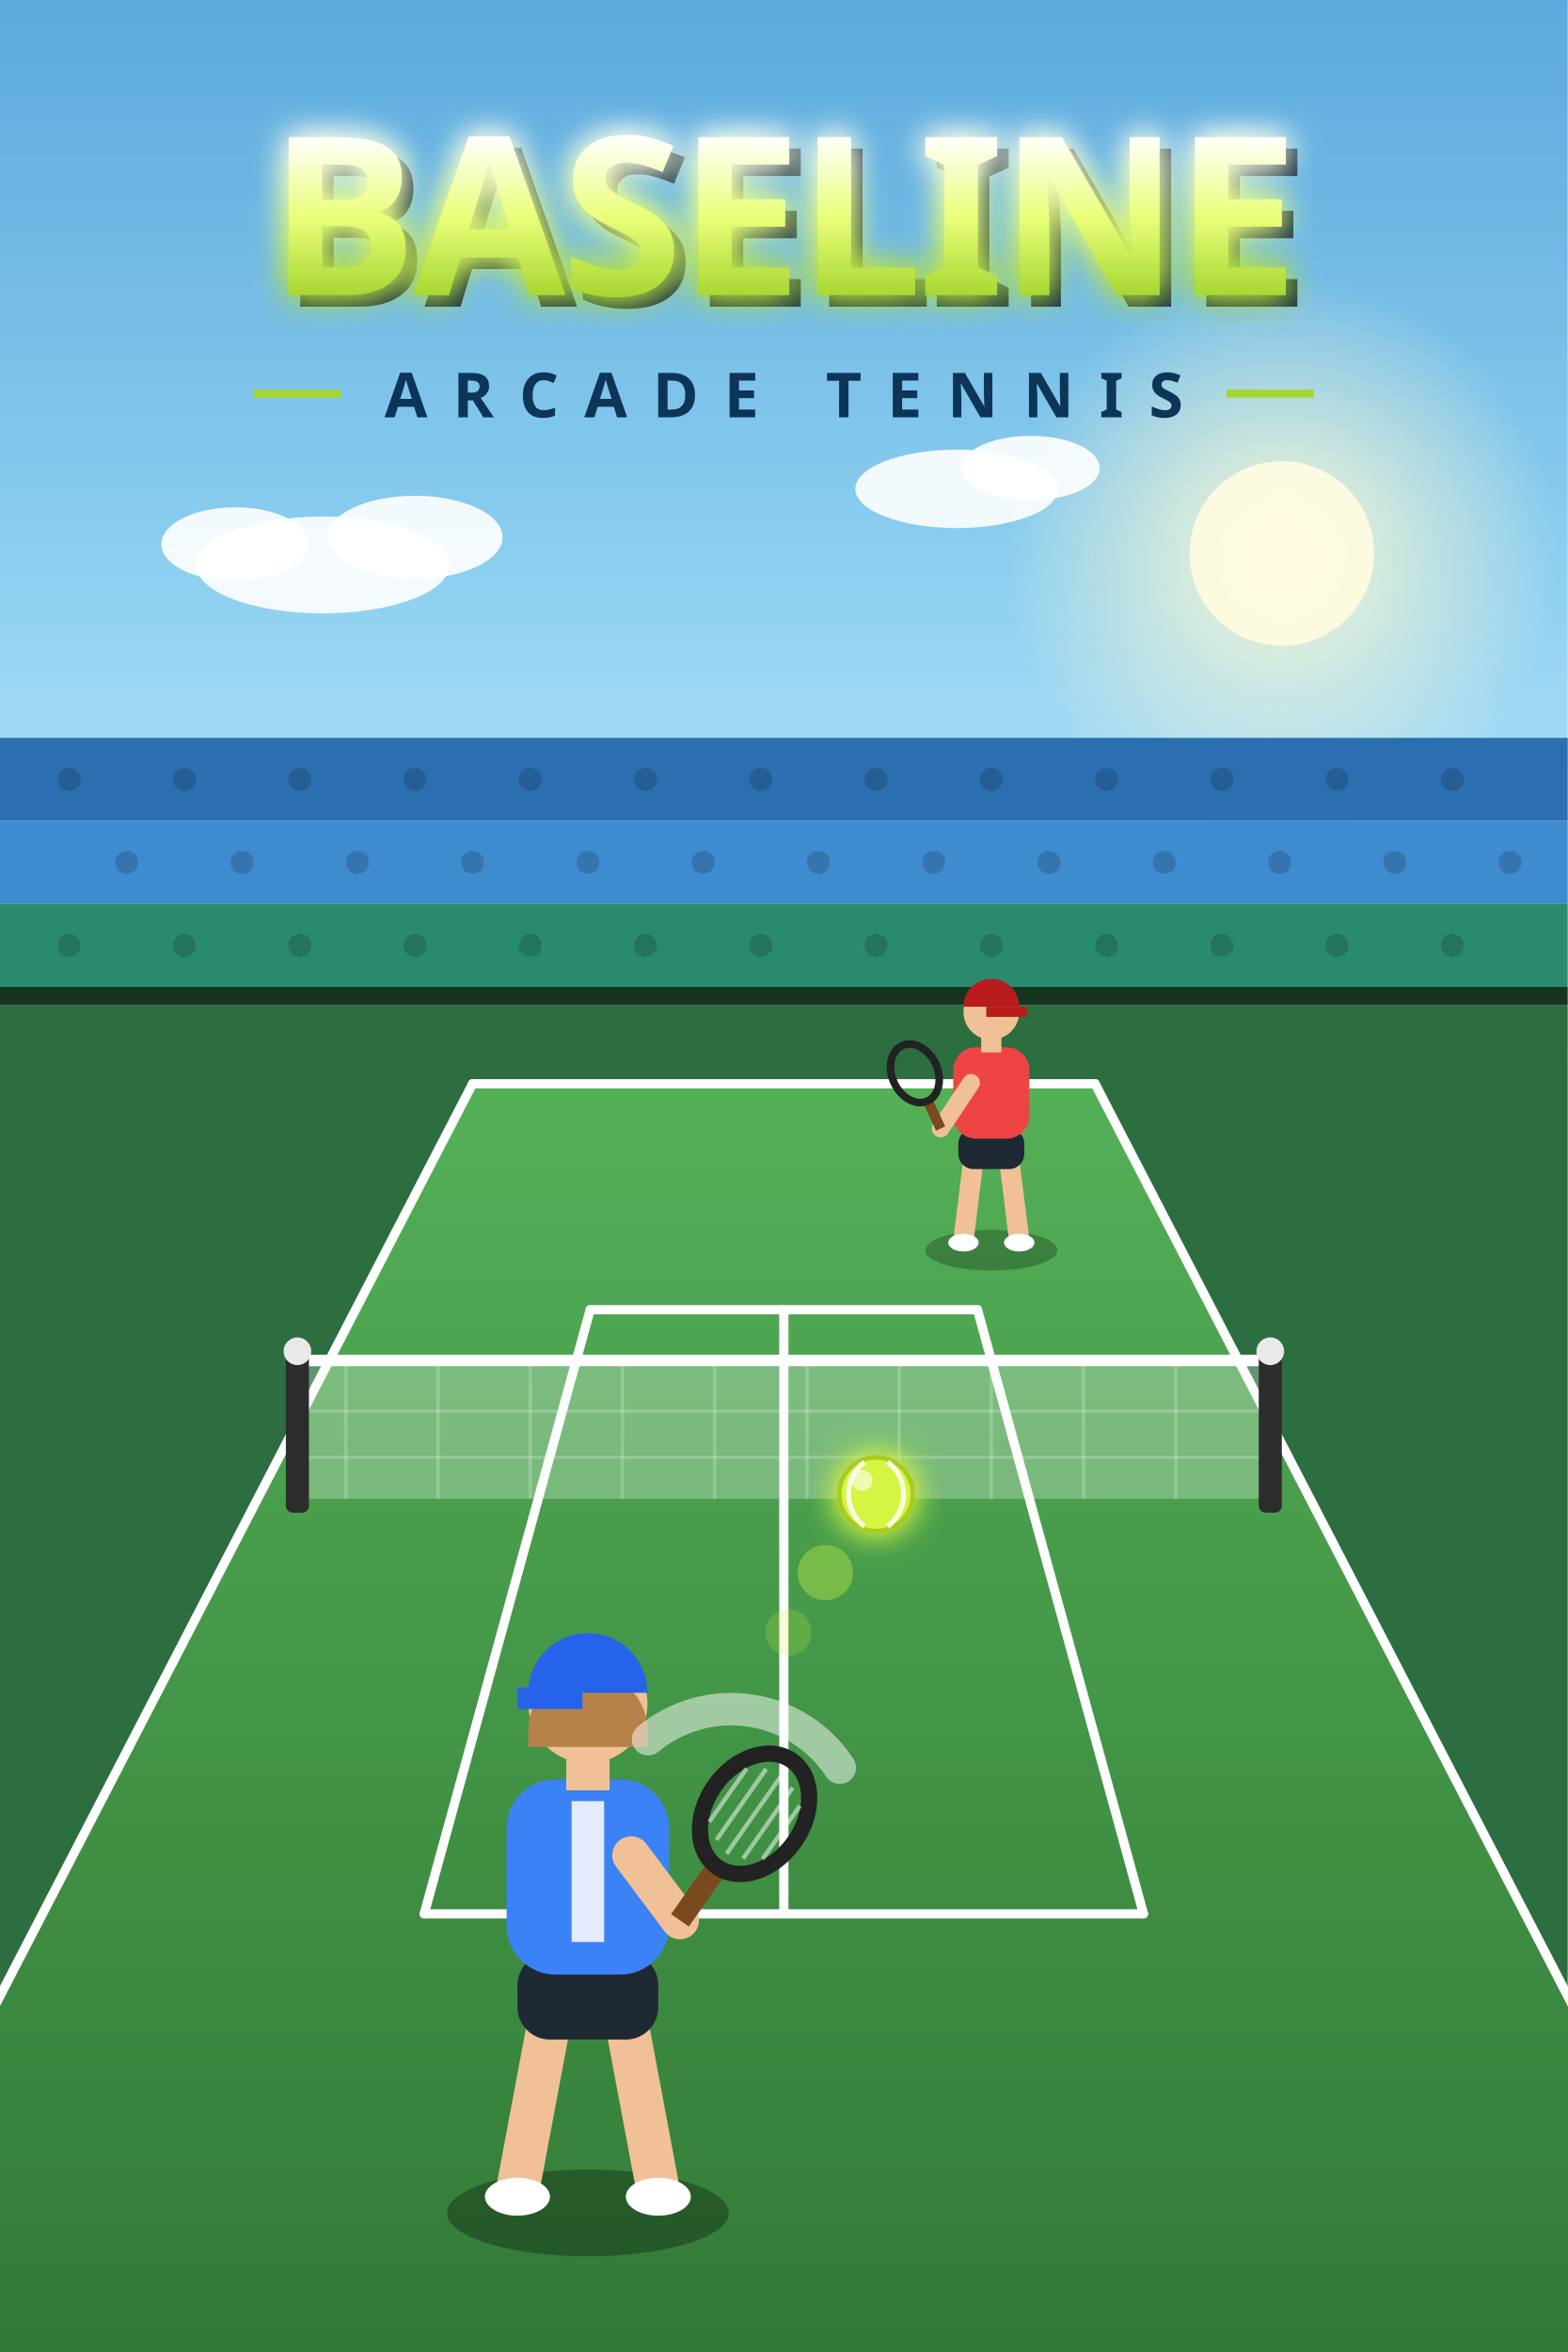
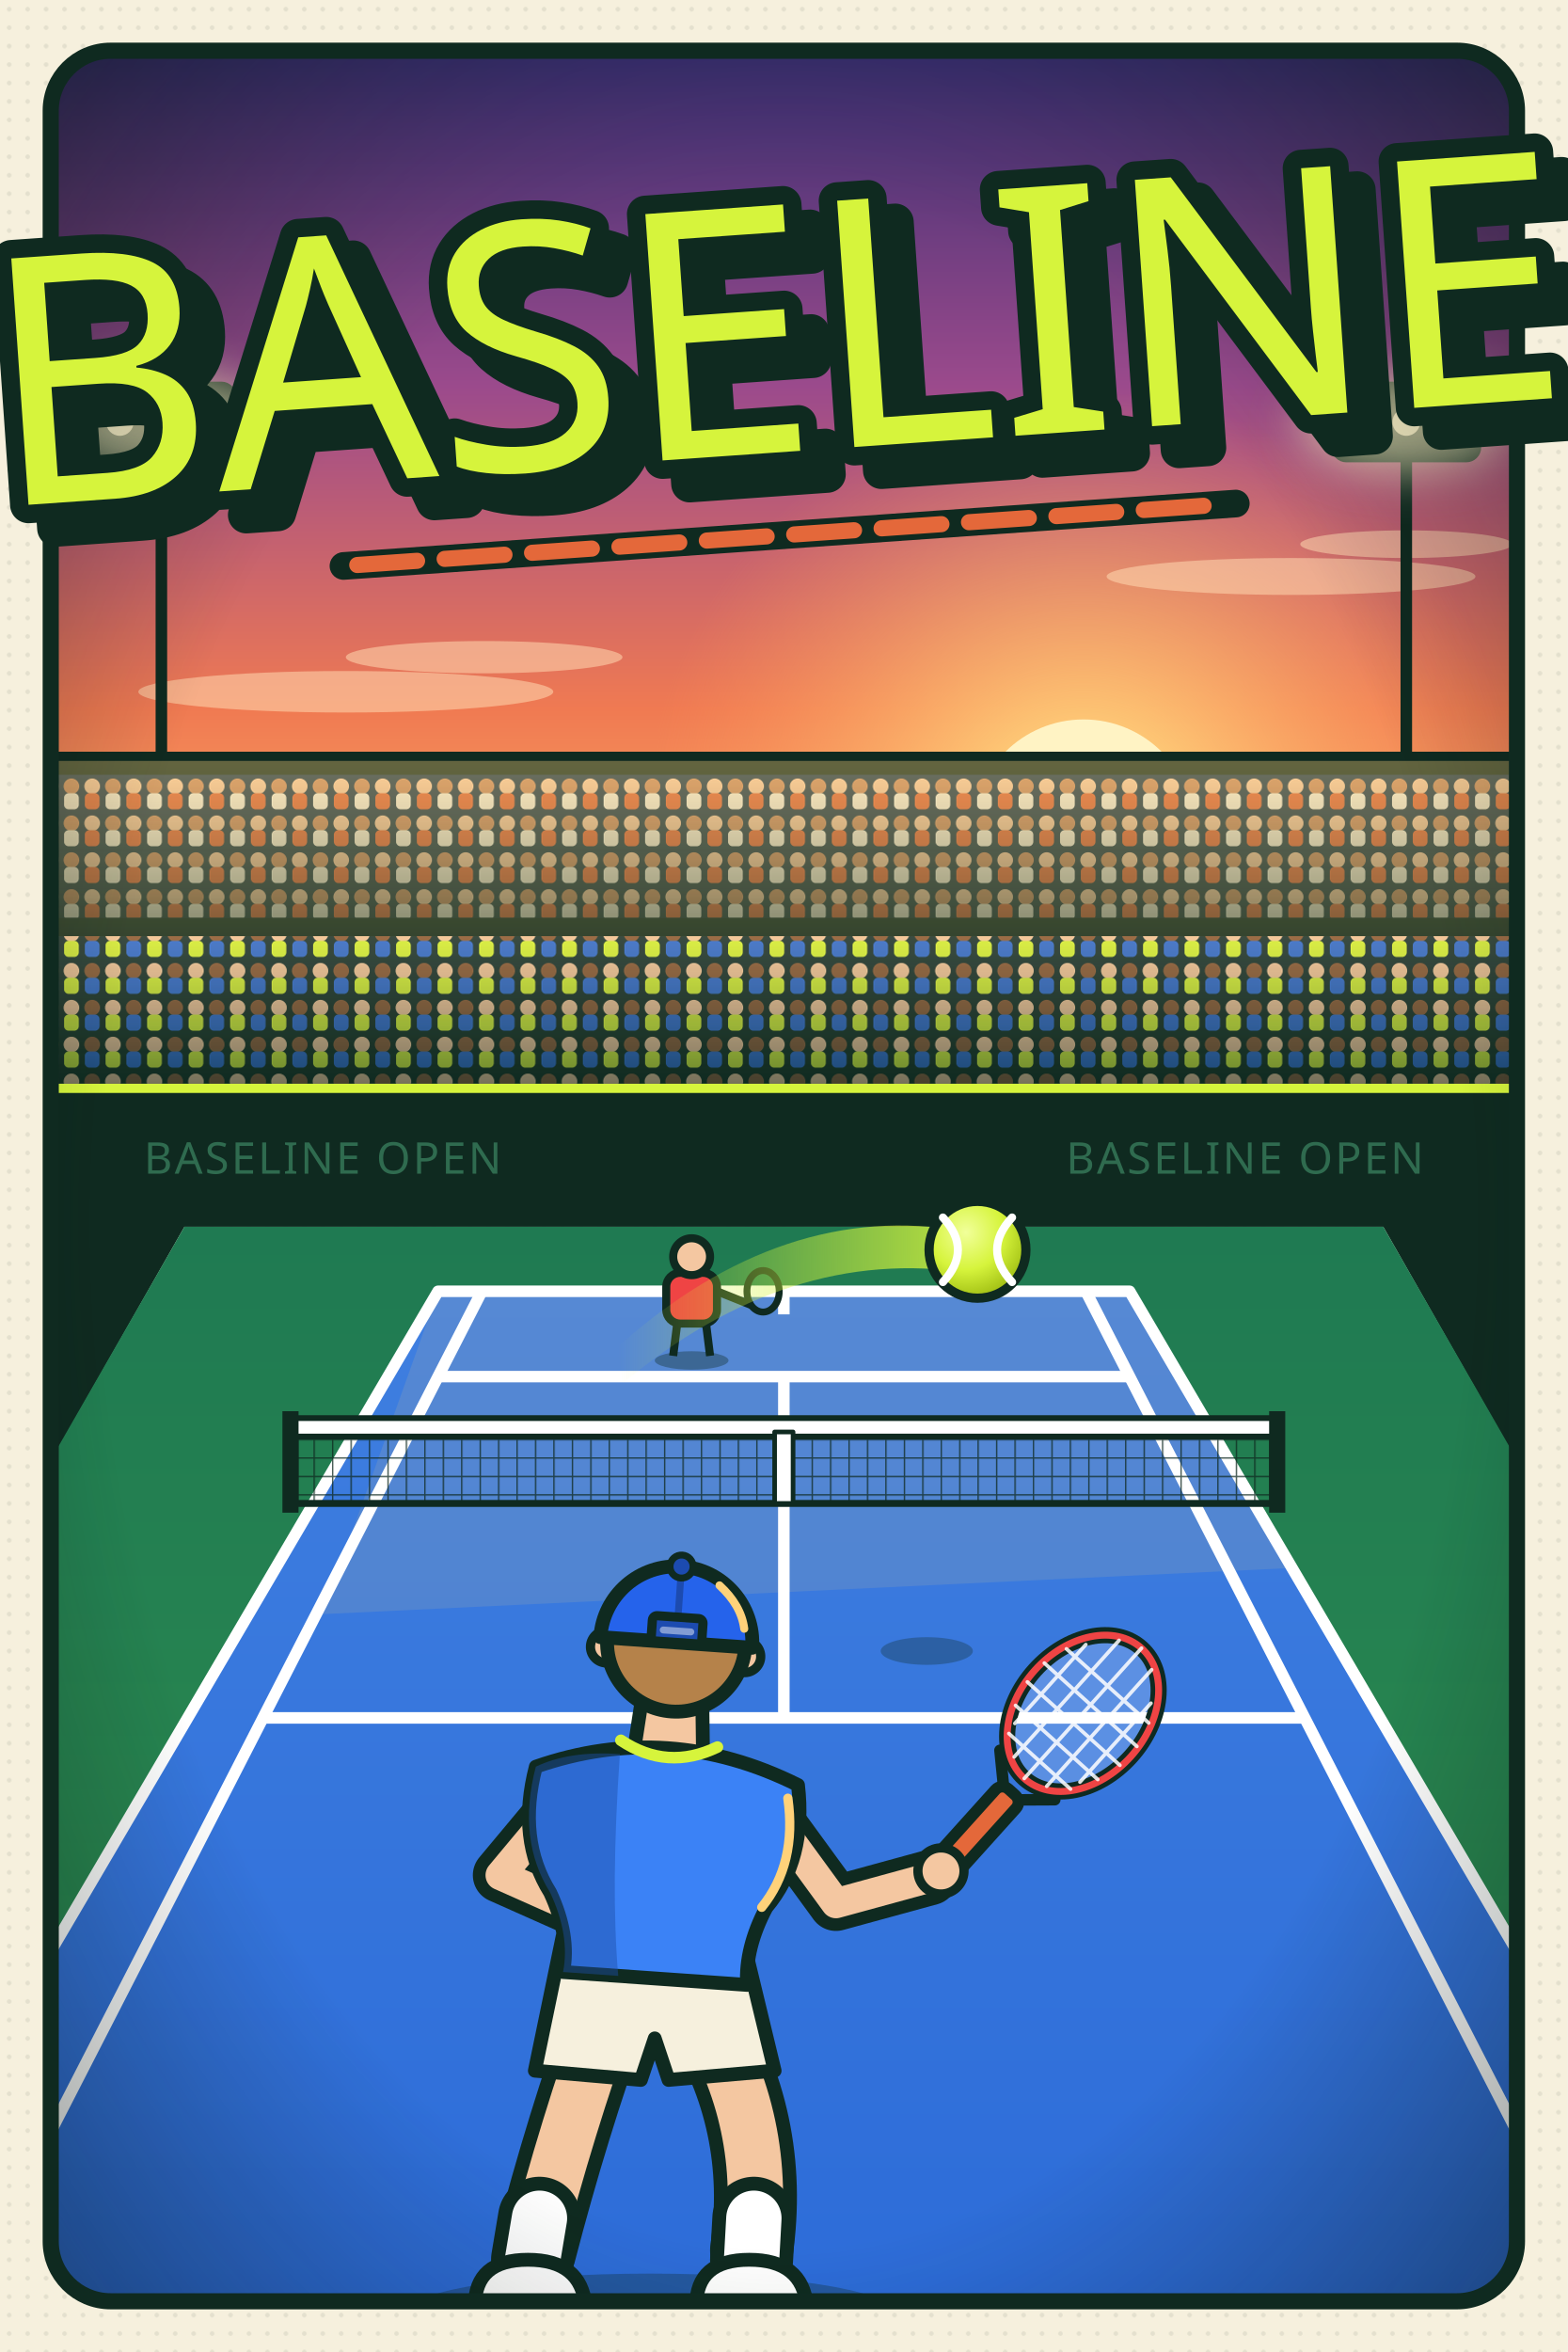
<svg xmlns="http://www.w3.org/2000/svg" viewBox="0 0 680 1020" width="400" height="600">
  <defs>
-     <linearGradient id="bliSky" x1="0" y1="0" x2="0" y2="1">
-       <stop offset="0" stop-color="#5ba9dd" />
-       <stop offset="0.55" stop-color="#8ed0f0" />
-       <stop offset="1" stop-color="#cdeeff" />
+     <linearGradient id="bl2Sky" x1="0" y1="0" x2="0" y2="1">
+       <stop offset="0" stop-color="#2a2a6e" />
+       <stop offset="0.38" stop-color="#9b4a8c" />
+       <stop offset="0.7" stop-color="#f07a52" />
+       <stop offset="1" stop-color="#ffc56b" />
    </linearGradient>
-     <linearGradient id="bliCourt" x1="0" y1="0" x2="0" y2="1">
-       <stop offset="0" stop-color="#54b057" />
-       <stop offset="1" stop-color="#327a37" />
+     <radialGradient id="bl2Sun" cx="50%" cy="50%" r="50%">
+       <stop offset="0" stop-color="#fff3c4" stop-opacity="1" />
+       <stop offset="0.25" stop-color="#ffd27a" stop-opacity="0.85" />
+       <stop offset="1" stop-color="#ff9a5a" stop-opacity="0" />
+     </radialGradient>
+     <linearGradient id="bl2Stand" x1="0" y1="0" x2="0" y2="1">
+       <stop offset="0" stop-color="#1d3b52" />
+       <stop offset="1" stop-color="#0f2a20" />
    </linearGradient>
-     <radialGradient id="bliSun" cx="50%" cy="50%" r="50%">
-       <stop offset="0" stop-color="rgba(255,250,210,0.95)" />
-       <stop offset="1" stop-color="rgba(255,250,210,0)" />
+     <pattern id="bl2Crowd" width="18" height="16" patternUnits="userSpaceOnUse">
+       <circle cx="4" cy="5" r="3.4" fill="#f4c7a1" />
+       <rect x="0.8" y="8" width="6.4" height="7" rx="2" fill="#e4683a" />
+       <circle cx="13" cy="5" r="3.4" fill="#c98b62" />
+       <rect x="9.8" y="8" width="6.4" height="7" rx="2" fill="#f6f0dd" />
+     </pattern>
+     <pattern id="bl2Crowd2" width="18" height="16" patternUnits="userSpaceOnUse">
+       <circle cx="4" cy="5" r="3.4" fill="#8a5a3c" />
+       <rect x="0.8" y="8" width="6.4" height="7" rx="2" fill="#2c6bd8" />
+       <circle cx="13" cy="5" r="3.4" fill="#f4c7a1" />
+       <rect x="9.8" y="8" width="6.4" height="7" rx="2" fill="#d6f43c" />
+     </pattern>
+     <linearGradient id="bl2Shade" x1="0" y1="0" x2="0" y2="1">
+       <stop offset="0" stop-color="#0f2a20" stop-opacity="0" />
+       <stop offset="1" stop-color="#0f2a20" stop-opacity="0.55" />
+     </linearGradient>
+     <linearGradient id="bl2Surround" x1="0" y1="0" x2="0" y2="1">
+       <stop offset="0" stop-color="#1f7a52" />
+       <stop offset="1" stop-color="#2f8f4e" />
+     </linearGradient>
+     <linearGradient id="bl2Court" x1="0" y1="0" x2="0" y2="1">
+       <stop offset="0" stop-color="#3f7fe0" />
+       <stop offset="1" stop-color="#2c6bd8" />
+     </linearGradient>
+     <linearGradient id="bl2Glow" x1="0" y1="0" x2="0" y2="1">
+       <stop offset="0" stop-color="#ffd27a" stop-opacity="0.35" />
+       <stop offset="1" stop-color="#ffd27a" stop-opacity="0" />
+     </linearGradient>
+     <radialGradient id="bl2Ball" cx="38%" cy="32%" r="70%">
+       <stop offset="0" stop-color="#f1ff9a" />
+       <stop offset="0.55" stop-color="#d6f43c" />
+       <stop offset="1" stop-color="#9fbd12" />
    </radialGradient>
-     <linearGradient id="bliTitle" x1="0" y1="0" x2="0" y2="1">
-       <stop offset="0" stop-color="#ffffff" />
-       <stop offset="0.5" stop-color="#eaff7a" />
-       <stop offset="1" stop-color="#a6d62f" />
+     <linearGradient id="bl2Trail" x1="0" y1="0" x2="1" y2="0">
+       <stop offset="0" stop-color="#d6f43c" stop-opacity="0" />
+       <stop offset="1" stop-color="#d6f43c" stop-opacity="0.85" />
    </linearGradient>
-     <filter id="bliGlow" x="-40%" y="-80%" width="180%" height="260%">
-       <feGaussianBlur in="SourceGraphic" stdDeviation="7" result="blur" />
-       <feMerge>
-         <feMergeNode in="blur" />
-         <feMergeNode in="blur" />
-         <feMergeNode in="SourceGraphic" />
-       </feMerge>
+     <radialGradient id="bl2Vig" cx="50%" cy="52%" r="72%">
+       <stop offset="0.6" stop-color="#07120d" stop-opacity="0" />
+       <stop offset="1" stop-color="#07120d" stop-opacity="0.55" />
+     </radialGradient>
+     <pattern id="bl2Dots" width="8" height="8" patternUnits="userSpaceOnUse">
+       <circle cx="4" cy="4" r="1" fill="#0f2a20" fill-opacity="0.08" />
+     </pattern>
+     <pattern id="bl2Mesh" width="8" height="8" patternUnits="userSpaceOnUse">
+       <path d="M0 0H8M0 0V8" stroke="#0f2a20" stroke-width="1.2" stroke-opacity="0.75" />
+     </pattern>
+     <filter id="bl2Soft" x="-50%" y="-50%" width="200%" height="200%">
+       <feGaussianBlur stdDeviation="10" />
    </filter>
+     <clipPath id="bl2Clip">
+       <rect x="22" y="22" width="636" height="976" rx="26" />
+     </clipPath>
  </defs>
-   <rect width="680" height="460" fill="url(#bliSky)" />
-   <circle cx="556" cy="240" r="120" fill="url(#bliSun)" />
-   <circle cx="556" cy="240" r="40" fill="rgba(255,252,225,0.92)" />
-   <g fill="rgba(255,255,255,0.9)">
-     <ellipse cx="140" cy="245" rx="55" ry="21" />
-     <ellipse cx="180" cy="233" rx="38" ry="18" />
-     <ellipse cx="102" cy="236" rx="32" ry="16" />
-     <ellipse cx="415" cy="212" rx="44" ry="17" />
-     <ellipse cx="447" cy="203" rx="30" ry="14" />
+   <rect width="680" height="1020" fill="#f6f0dd" />
+   <rect width="680" height="1020" fill="url(#bl2Dots)" />
+   <g clip-path="url(#bl2Clip)">
+     <rect x="0" y="0" width="680" height="440" fill="url(#bl2Sky)" />
+     <circle cx="470" cy="360" r="190" fill="url(#bl2Sun)" />
+     <circle cx="470" cy="360" r="48" fill="#fff3c4" />
+     <g fill="#ffd9b0" fill-opacity="0.55">
+       <ellipse cx="150" cy="300" rx="90" ry="9" />
+       <ellipse cx="210" cy="285" rx="60" ry="7" />
+       <ellipse cx="560" cy="250" rx="80" ry="8" />
+       <ellipse cx="610" cy="236" rx="46" ry="6" />
+     </g>
+     <g stroke="#0f2a20" stroke-width="5" fill="#0f2a20">
+       <line x1="70" y1="190" x2="70" y2="420" />
+       <line x1="610" y1="190" x2="610" y2="420" />
+       <rect x="40" y="168" width="60" height="30" rx="4" />
+       <rect x="580" y="168" width="60" height="30" rx="4" />
+     </g>
+     <g fill="#fff8d8">
+       <circle cx="52" cy="183" r="6" />
+       <circle cx="70" cy="183" r="6" />
+       <circle cx="88" cy="183" r="6" />
+       <circle cx="592" cy="183" r="6" />
+       <circle cx="610" cy="183" r="6" />
+       <circle cx="628" cy="183" r="6" />
+     </g>
+     <g filter="url(#bl2Soft)" fill="#fff3c4" fill-opacity="0.7">
+       <ellipse cx="70" cy="183" rx="46" ry="22" />
+       <ellipse cx="610" cy="183" rx="46" ry="22" />
+     </g>
+     <path d="M-10 330 L690 330 L690 470 L-10 470 Z" fill="url(#bl2Stand)" />
+     <path d="M-10 336 L690 336 L690 398 L-10 398 Z" fill="url(#bl2Crowd)" />
+     <path d="M-10 336 L690 336 L690 398 L-10 398 Z" fill="url(#bl2Shade)" />
+     <rect x="-10" y="398" width="700" height="8" fill="#0f2a20" />
+     <path d="M-10 406 L690 406 L690 470 L-10 470 Z" fill="url(#bl2Crowd2)" />
+     <path d="M-10 406 L690 406 L690 470 L-10 470 Z" fill="url(#bl2Shade)" />
+     <rect x="-10" y="326" width="700" height="10" fill="#0f2a20" />
+     <rect x="-10" y="330" width="700" height="140" fill="url(#bl2Glow)" />
+     <path d="M-10 470 L690 470 L690 690 L600 532 L80 532 L-10 690 Z" fill="#0f2a20" />
+     <rect x="-10" y="470" width="700" height="4" fill="#d6f43c" />
+     <g font-family="'Arial Black', Impact, sans-serif" font-size="19" fill="#2f6b4f" text-anchor="middle" letter-spacing="1">
+       <text x="140" y="509">BASELINE OPEN</text>
+       <text x="540" y="509">BASELINE OPEN</text>
+     </g>
+     <path d="M-200 1020 L80 532 L600 532 L880 1020 Z" fill="url(#bl2Surround)" />
+     <path d="M-80 1020 L190 560 L490 560 L760 1020 Z" fill="url(#bl2Court)" />
+     <path d="M190 560 L490 560 L560 680 L140 700 Z" fill="#ffd27a" fill-opacity="0.12" />
+     <g stroke="#ffffff" stroke-width="5" fill="none" stroke-linejoin="round">
+       <path d="M-80 1020 L190 560 L490 560 L760 1020" />
+       <path d="M-27 1020 L209 560 M707 1020 L471 560" />
+       <path d="M190 597 L490 597" />
+       <path d="M114 745 L566 745" />
+       <path d="M340 597 L340 745" />
+       <path d="M340 560 L340 570" />
+     </g>
+     <g stroke="#0f2a20" stroke-width="3.5" stroke-linejoin="round">
+       <ellipse cx="300" cy="590" rx="16" ry="4" fill="#0f2a20" fill-opacity="0.35" stroke="none" />
+       <path d="M292 588 L294 572 M308 588 L306 572" fill="none" />
+       <rect x="289" y="552" width="22" height="22" rx="6" fill="#ef4444" />
+       <circle cx="300" cy="545" r="8" fill="#f4c7a1" />
+       <path d="M311 560 L326 566" fill="none" />
+       <ellipse cx="331" cy="560" rx="7" ry="9" fill="none" stroke-width="3" />
+     </g>
+     <g stroke="#0f2a20" stroke-linejoin="round">
+       <path d="M128 620 L552 620 L552 652 L128 652 Z" fill="url(#bl2Mesh)" stroke-width="3" />
+       <rect x="126" y="615" width="428" height="8" rx="2" fill="#ffffff" stroke-width="2.5" />
+       <rect x="336" y="621" width="8" height="31" fill="#ffffff" stroke-width="2" />
+       <line x1="126" y1="612" x2="126" y2="656" stroke-width="7" />
+       <line x1="554" y1="612" x2="554" y2="656" stroke-width="7" />
+     </g>
+     <ellipse cx="402" cy="716" rx="20" ry="6" fill="#0f2a20" fill-opacity="0.3" />
+     <path d="M268 584 Q340 520 418 534 L420 552 Q342 540 270 600 Z" fill="url(#bl2Trail)" />
+     <g transform="translate(424 542)">
+       <circle r="21" fill="url(#bl2Ball)" stroke="#0f2a20" stroke-width="4" />
+       <path d="M-15 -14 Q-2 0 -15 14 M15 -14 Q2 0 15 14" stroke="#ffffff" stroke-width="3.5" fill="none" stroke-linecap="round" />
+     </g>
+     <g stroke="#0f2a20" stroke-width="6" stroke-linejoin="round" stroke-linecap="round">
+       <ellipse cx="282" cy="1002" rx="104" ry="16" fill="#0f2a20" fill-opacity="0.3" stroke="none" />
+       <path d="M264 872 Q246 922 232 976 M304 872 Q334 920 326 976" fill="none" stroke-width="36" />
+       <path d="M264 872 Q246 922 232 976 M304 872 Q334 920 326 976" fill="none" stroke="#f4c7a1" stroke-width="24" />
+       <path d="M234 962 L231 980 M327 962 L326 980" fill="none" stroke-width="36" />
+       <path d="M234 962 L231 980 M327 962 L326 980" fill="none" stroke="#ffffff" stroke-width="24" />
+       <path d="M206 1000 Q206 980 229 980 Q252 980 254 1000 Z" fill="#ffffff" />
+       <path d="M302 1000 Q302 980 325 980 Q348 980 350 1000 Z" fill="#ffffff" />
+       <path d="M206 1000 H254 M302 1000 H350" stroke="#d6f43c" stroke-width="4" />
+       <path d="M244 840 L322 840 L336 898 L290 902 L284 884 L278 902 L232 898 Z" fill="#f6f0dd" />
+     </g>
+     <g transform="rotate(4 284 860)" stroke="#0f2a20" stroke-width="6" stroke-linejoin="round" stroke-linecap="round">
+       <path d="M270 736 L296 736 L298 760 L268 760 Z" fill="#f4c7a1" />
+       <path d="M240 782 L214 818 L258 834" fill="none" stroke-width="24" />
+       <path d="M240 782 L214 818 L258 834" fill="none" stroke="#f4c7a1" stroke-width="13" />
+       <path d="M328 782 L360 820 L400 806" fill="none" stroke-width="24" />
+       <path d="M328 782 L360 820 L400 806" fill="none" stroke="#f4c7a1" stroke-width="13" />
+       <path d="M226 770 Q282 746 340 770 Q346 802 330 824 Q322 842 324 858 L244 858 Q246 842 236 824 Q220 802 226 770 Z" fill="#3b82f6" />
+       <path d="M226 770 Q220 802 236 824 Q246 842 244 858 L268 858 Q262 820 262 762 Q240 762 226 770 Z" fill="#1e4fa8" fill-opacity="0.45" stroke="none" />
+       <path d="M336 776 Q342 804 328 824" fill="none" stroke="#ffd27a" stroke-width="4" />
+       <path d="M262 756 Q283 768 304 756" fill="none" stroke="#d6f43c" stroke-width="5" />
+       <circle cx="253" cy="716" r="7" fill="#f4c7a1" stroke-width="4" />
+       <circle cx="313" cy="716" r="7" fill="#f4c7a1" stroke-width="4" />
+       <circle cx="283" cy="712" r="30" fill="#b5824a" />
+       <path d="M250 712 A33 33 0 0 1 316 712 Z" fill="#2563eb" />
+       <path d="M283 680 V702" fill="none" stroke="#1c4bb0" stroke-width="3" />
+       <path d="M300 686 Q310 694 312 704" fill="none" stroke="#ffd27a" stroke-width="3.5" />
+       <rect x="272" y="701" width="22" height="11" rx="2" fill="#1c4bb0" stroke-width="4" />
+       <path d="M277 707 H289" stroke="#ffffff" stroke-opacity="0.45" stroke-width="3" />
+       <circle cx="283" cy="679" r="5" fill="#1c4bb0" stroke-width="3" />
+       <g transform="translate(402 806) rotate(38)" stroke="#0f2a20" stroke-linejoin="round" stroke-linecap="round">
+         <rect x="-6" y="-50" width="12" height="54" rx="4" fill="#e4683a" stroke-width="5" />
+         <path d="M-5 -50 L-16 -60 M5 -50 L16 -60" fill="none" stroke-width="5" />
+         <g transform="translate(0 -96)">
+           <ellipse cx="0" cy="0" rx="28" ry="38" fill="#ffffff" fill-opacity="0.18" stroke-width="7" />
+           <ellipse cx="0" cy="0" rx="28" ry="38" fill="none" stroke="#ef4444" stroke-width="3" />
+           <path d="M-19 -23 V23 M-9.5 -34 V34 M0 -38 V38 M9.5 -34 V34 M19 -23 V23 M-24 -16 H24 M-27 -5 H27 M-27 6 H27 M-24 17 H24 M-18 28 H18" stroke="#ffffff" stroke-width="1.6" stroke-opacity="0.85" />
+         </g>
+         <circle cx="0" cy="-4" r="10" fill="#f4c7a1" stroke-width="4" />
+       </g>
+     </g>
+     <rect x="0" y="0" width="680" height="1020" fill="url(#bl2Vig)" />
  </g>
-   <g>
-     <rect x="0" y="320" width="680" height="36" fill="#2b6fb0" />
-     <rect x="0" y="356" width="680" height="36" fill="#3f8bd0" />
-     <rect x="0" y="392" width="680" height="36" fill="#2a8a6e" />
-     <g fill="rgba(0,0,0,0.16)">
-       <circle cx="30" cy="338" r="5" />
-       <circle cx="80" cy="338" r="5" />
-       <circle cx="130" cy="338" r="5" />
-       <circle cx="180" cy="338" r="5" />
-       <circle cx="230" cy="338" r="5" />
-       <circle cx="280" cy="338" r="5" />
-       <circle cx="330" cy="338" r="5" />
-       <circle cx="380" cy="338" r="5" />
-       <circle cx="430" cy="338" r="5" />
-       <circle cx="480" cy="338" r="5" />
-       <circle cx="530" cy="338" r="5" />
-       <circle cx="580" cy="338" r="5" />
-       <circle cx="630" cy="338" r="5" />
-       <circle cx="55" cy="374" r="5" />
-       <circle cx="105" cy="374" r="5" />
-       <circle cx="155" cy="374" r="5" />
-       <circle cx="205" cy="374" r="5" />
-       <circle cx="255" cy="374" r="5" />
-       <circle cx="305" cy="374" r="5" />
-       <circle cx="355" cy="374" r="5" />
-       <circle cx="405" cy="374" r="5" />
-       <circle cx="455" cy="374" r="5" />
-       <circle cx="505" cy="374" r="5" />
-       <circle cx="555" cy="374" r="5" />
-       <circle cx="605" cy="374" r="5" />
-       <circle cx="655" cy="374" r="5" />
-       <circle cx="30" cy="410" r="5" />
-       <circle cx="80" cy="410" r="5" />
-       <circle cx="130" cy="410" r="5" />
-       <circle cx="180" cy="410" r="5" />
-       <circle cx="230" cy="410" r="5" />
-       <circle cx="280" cy="410" r="5" />
-       <circle cx="330" cy="410" r="5" />
-       <circle cx="380" cy="410" r="5" />
-       <circle cx="430" cy="410" r="5" />
-       <circle cx="480" cy="410" r="5" />
-       <circle cx="530" cy="410" r="5" />
-       <circle cx="580" cy="410" r="5" />
-       <circle cx="630" cy="410" r="5" />
-     </g>
-   </g>
-   <rect x="0" y="428" width="680" height="8" fill="#163521" />
-   <rect x="0" y="436" width="680" height="584" fill="#2c6e3f" />
-   <polygon points="205,470 475,470 760,1020 -80,1020" fill="url(#bliCourt)" />
-   <g stroke="#ffffff" stroke-width="4" fill="none" stroke-linecap="round">
-     <line x1="205" y1="470" x2="475" y2="470" />
-     <line x1="205" y1="470" x2="-80" y2="1020" />
-     <line x1="475" y1="470" x2="760" y2="1020" />
-     <line x1="256" y1="568" x2="424" y2="568" />
-     <line x1="184" y1="830" x2="496" y2="830" />
-     <line x1="340" y1="568" x2="340" y2="830" />
-     <line x1="256" y1="568" x2="184" y2="830" />
-     <line x1="424" y1="568" x2="496" y2="830" />
-   </g>
-   <g>
-     <polygon points="130,650 550,650 550,590 130,590" fill="rgba(245,250,245,0.28)" />
-     <g stroke="rgba(255,255,255,0.2)" stroke-width="1.5">
-       <line x1="150" y1="590" x2="150" y2="650" />
-       <line x1="190" y1="590" x2="190" y2="650" />
-       <line x1="230" y1="590" x2="230" y2="650" />
-       <line x1="270" y1="590" x2="270" y2="650" />
-       <line x1="310" y1="590" x2="310" y2="650" />
-       <line x1="350" y1="590" x2="350" y2="650" />
-       <line x1="390" y1="590" x2="390" y2="650" />
-       <line x1="430" y1="590" x2="430" y2="650" />
-       <line x1="470" y1="590" x2="470" y2="650" />
-       <line x1="510" y1="590" x2="510" y2="650" />
-       <line x1="130" y1="612" x2="550" y2="612" />
-       <line x1="130" y1="632" x2="550" y2="632" />
-     </g>
-     <line x1="130" y1="590" x2="550" y2="590" stroke="#ffffff" stroke-width="5" />
-     <rect x="124" y="586" width="10" height="70" rx="3" fill="#2c2c2c" />
-     <rect x="546" y="586" width="10" height="70" rx="3" fill="#2c2c2c" />
-     <circle cx="129" cy="586" r="6" fill="#e9e9e9" />
-     <circle cx="551" cy="586" r="6" fill="#e9e9e9" />
-   </g>
-   <g transform="translate(430,540) scale(1.1)">
-     <ellipse cx="0" cy="2" rx="26" ry="8" fill="rgba(0,0,0,0.25)" />
-     <g stroke="#f0c096" stroke-width="8" stroke-linecap="round">
-       <line x1="-7" y1="-34" x2="-11" y2="-2" />
-       <line x1="7" y1="-34" x2="11" y2="-2" />
-     </g>
-     <ellipse cx="-11" cy="-1" rx="6" ry="3.5" fill="#fff" />
-     <ellipse cx="11" cy="-1" rx="6" ry="3.5" fill="#fff" />
-     <rect x="-13" y="-46" width="26" height="16" rx="6" fill="#1f2933" />
-     <rect x="-15" y="-78" width="30" height="36" rx="9" fill="#ef4444" />
-     <rect x="-4" y="-84" width="8" height="8" fill="#f0c096" />
-     <circle cx="0" cy="-92" r="11" fill="#f0c096" />
-     <path d="M -11 -94 A 11 11 0 0 1 11 -94 Z" fill="#b91c1c" />
-     <rect x="-2" y="-94" width="16" height="4" fill="#b91c1c" />
-     <g stroke="#f0c096" stroke-width="7" stroke-linecap="round">
-       <line x1="-8" y1="-64" x2="-20" y2="-46" />
-     </g>
-     <g transform="translate(-20,-46) rotate(-115)">
-       <line x1="0" y1="0" x2="13" y2="0" stroke="#7a4a1f" stroke-width="4" />
-       <ellipse cx="24" cy="0" rx="12" ry="9" fill="none" stroke="#222" stroke-width="3" />
-     </g>
-   </g>
-   <g>
-     <circle cx="342" cy="708" r="10" fill="#d4f542" opacity="0.2" />
-     <circle cx="358" cy="682" r="12" fill="#d4f542" opacity="0.35" />
-     <circle cx="380" cy="648" r="16" fill="#d4f542" filter="url(#bliGlow)" />
-     <circle cx="380" cy="648" r="16" fill="none" stroke="#aacb1f" stroke-width="2" />
-     <path d="M 375 634 A 17.6 17.6 0 0 0 375 662" stroke="rgba(255,255,255,0.85)" stroke-width="2.2" fill="none" />
-     <path d="M 385 634 A 17.6 17.6 0 0 1 385 662" stroke="rgba(255,255,255,0.85)" stroke-width="2.2" fill="none" />
-     <circle cx="374" cy="642" r="4.5" fill="rgba(255,255,255,0.6)" />
-   </g>
-   <g transform="translate(255,955) scale(2.35)">
-     <ellipse cx="0" cy="2" rx="26" ry="8" fill="rgba(0,0,0,0.3)" />
-     <g stroke="#f0c096" stroke-width="8" stroke-linecap="round">
-       <line x1="-7" y1="-34" x2="-13" y2="-2" />
-       <line x1="7" y1="-34" x2="13" y2="-2" />
-     </g>
-     <ellipse cx="-13" cy="-1" rx="6" ry="3.5" fill="#fff" />
-     <ellipse cx="13" cy="-1" rx="6" ry="3.5" fill="#fff" />
-     <rect x="-13" y="-46" width="26" height="16" rx="6" fill="#1f2933" />
-     <rect x="-15" y="-78" width="30" height="36" rx="9" fill="#3b82f6" />
-     <rect x="-3" y="-74" width="6" height="26" fill="rgba(255,255,255,0.85)" />
-     <rect x="-4" y="-84" width="8" height="8" fill="#f0c096" />
-     <circle cx="0" cy="-92" r="11" fill="#f0c096" />
-     <path d="M -11 -87 A 11 11 0 0 1 11 -87 L 11 -84 L -11 -84 Z" fill="#b5824a" />
-     <path d="M -11 -94 A 11 11 0 0 1 11 -94 Z" fill="#2563eb" />
-     <rect x="-13" y="-95" width="12" height="4" fill="#2563eb" />
-     <g stroke="#f0c096" stroke-width="7" stroke-linecap="round">
-       <line x1="8" y1="-64" x2="17" y2="-52" />
-     </g>
-     <g transform="translate(17,-52) rotate(-55)">
-       <line x1="0" y1="0" x2="13" y2="0" stroke="#7a4a1f" stroke-width="4" />
-       <ellipse cx="24" cy="0" rx="12" ry="9" fill="none" stroke="#222" stroke-width="3" />
-       <g stroke="rgba(255,255,255,0.5)" stroke-width="0.8">
-         <line x1="18" y1="-6" x2="30" y2="-6" />
-         <line x1="16" y1="-3" x2="32" y2="-3" />
-         <line x1="15" y1="0" x2="33" y2="0" />
-         <line x1="16" y1="3" x2="32" y2="3" />
-         <line x1="18" y1="6" x2="30" y2="6" />
-       </g>
-       <path d="M 24 -24 A 24 24 0 0 1 40 8" stroke="rgba(255,255,255,0.5)" stroke-width="6" fill="none" stroke-linecap="round" />
-     </g>
-   </g>
-   <text x="345" y="133" text-anchor="middle" font-family="'Arial Black','Impact',sans-serif" font-weight="900" font-size="96" letter-spacing="-2" fill="rgba(6,20,42,0.85)">BASELINE</text>
-   <text x="340" y="128" text-anchor="middle" font-family="'Arial Black','Impact',sans-serif" font-weight="900" font-size="96" letter-spacing="-2" fill="url(#bliTitle)" filter="url(#bliGlow)">BASELINE</text>
-   <g>
-     <rect x="110" y="169" width="38" height="3.4" fill="#a6d62f" />
-     <text x="340" y="181" text-anchor="middle" font-family="'Segoe UI',sans-serif" font-weight="700" font-size="27" letter-spacing="11" fill="#0d3557">ARCADE TENNIS</text>
-     <rect x="532" y="169" width="38" height="3.4" fill="#a6d62f" />
+   <rect x="22" y="22" width="636" height="976" rx="26" fill="none" stroke="#0f2a20" stroke-width="7" />
+   <g transform="translate(340 196) rotate(-4)" font-family="Anton, Impact, 'Arial Black', sans-serif" font-size="150" text-anchor="middle">
+     <text x="11" y="11" textLength="560" lengthAdjust="spacingAndGlyphs" fill="#0f2a20" stroke="#0f2a20" stroke-width="16" stroke-linejoin="round">BASELINE</text>
+     <text x="0" y="0" textLength="560" lengthAdjust="spacingAndGlyphs" fill="#d6f43c" stroke="#0f2a20" stroke-width="16" stroke-linejoin="round">BASELINE</text>
+     <text x="0" y="0" textLength="560" lengthAdjust="spacingAndGlyphs" fill="#d6f43c">BASELINE</text>
+     <rect x="-200" y="30" width="400" height="12" rx="6" fill="#0f2a20" />
+     <path d="M-188 36 H188" stroke="#e4683a" stroke-width="7" stroke-dasharray="26 12" stroke-linecap="round" />
  </g>
</svg>
